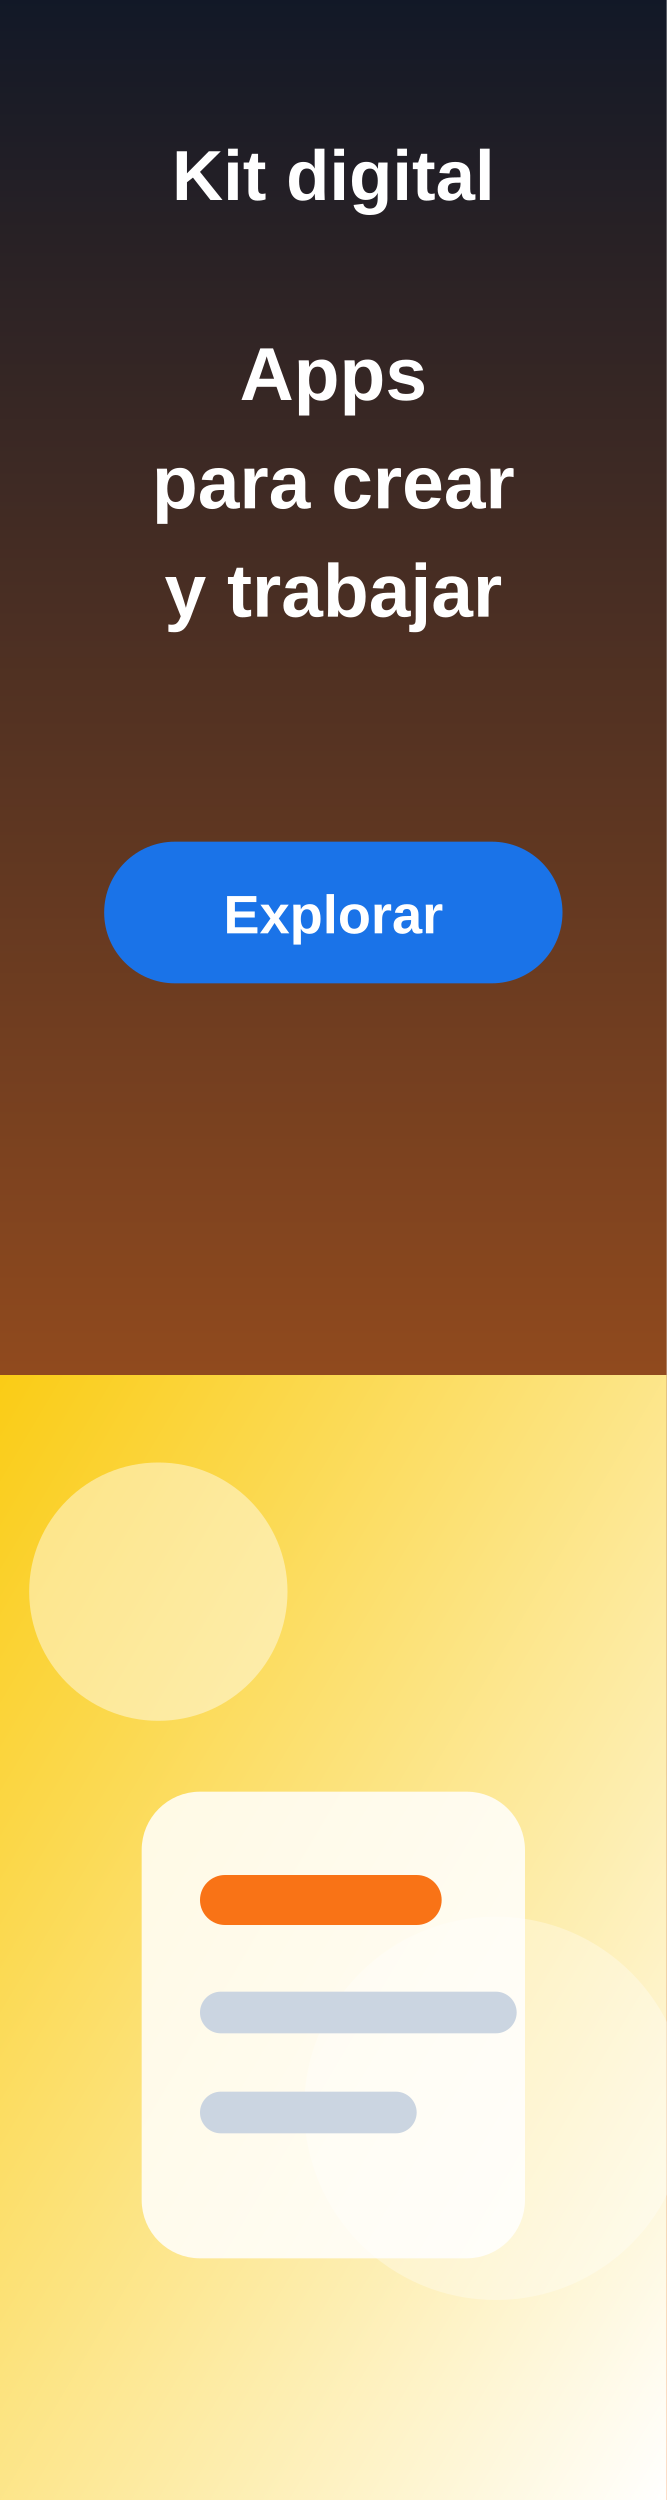
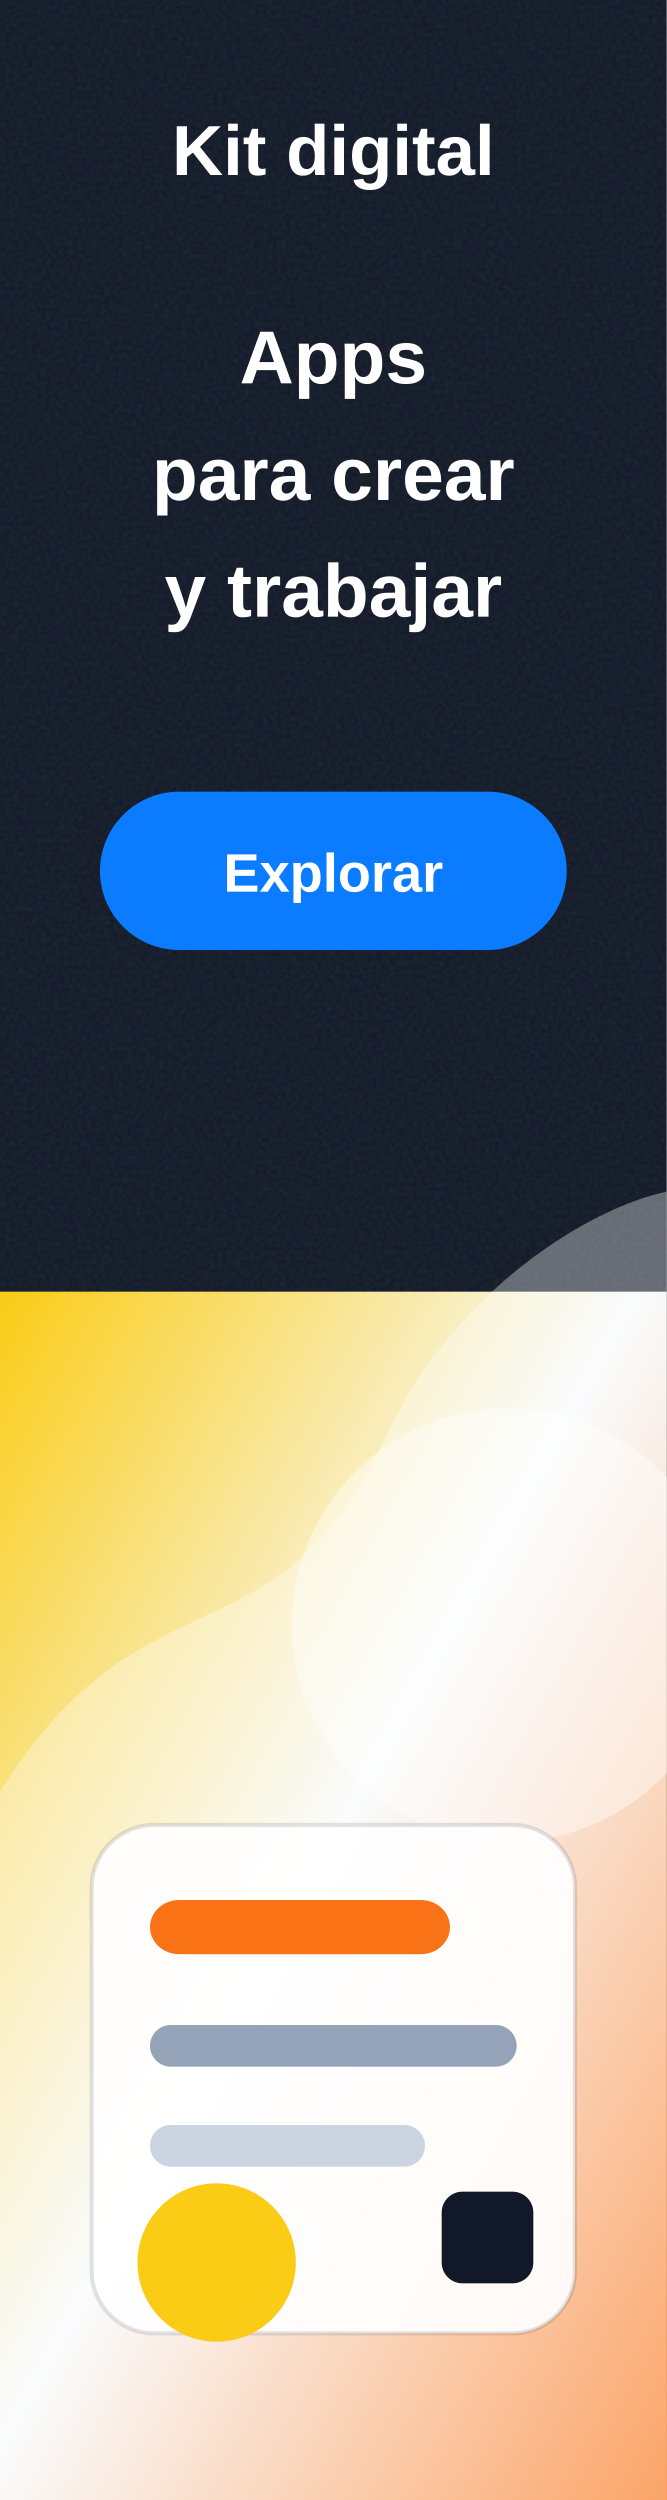
<svg xmlns="http://www.w3.org/2000/svg" viewBox="0 0 160 600">
  <defs>
-     <linearGradient id="bg" x1="0" x2="0" y1="0" y2="1">
+     <linearGradient id="hero" x1="0" x2="0" y1="0" y2="1">
      <stop stop-color="#111827" />
+       <stop offset=".62" stop-color="#111827" />
      <stop offset="1" stop-color="#f97316" />
    </linearGradient>
-     <linearGradient id="art" x1="0" x2="1" y1="0" y2="1">
+     <linearGradient id="photo" x1="0" x2="1" y1="0" y2="1">
      <stop stop-color="#facc15" />
-       <stop offset="1" stop-color="#ffffff" />
+       <stop offset=".48" stop-color="#f8fafc" />
+       <stop offset="1" stop-color="#f97316" />
    </linearGradient>
+     <filter id="grain">
+       <feTurbulence type="fractalNoise" baseFrequency=".92" numOctaves="2" seed="8" />
+       <feColorMatrix type="saturate" values=".28" />
+       <feComponentTransfer>
+         <feFuncA type="table" tableValues="0 .15" />
+       </feComponentTransfer>
+     </filter>
  </defs>
-   <rect width="160" height="600" fill="url(#bg)" />
-   <text x="80" y="48" text-anchor="middle" fill="#ffffff" font-family="Arial,sans-serif" font-size="17" font-weight="900">Kit digital</text>
-   <text x="80" y="96" text-anchor="middle" fill="#ffffff" font-family="Arial,sans-serif" font-size="18" font-weight="900">Apps</text>
-   <text x="80" y="122" text-anchor="middle" fill="#ffffff" font-family="Arial,sans-serif" font-size="18" font-weight="900">para crear</text>
+   <rect width="160" height="600" fill="url(#hero)" />
+   <rect width="160" height="600" filter="url(#grain)" opacity=".55" />
+   <text x="80" y="42" text-anchor="middle" fill="#ffffff" font-family="Arial,sans-serif" font-size="17" font-weight="900">Kit digital</text>
+   <text x="80" y="92" text-anchor="middle" fill="#ffffff" font-family="Arial,sans-serif" font-size="18" font-weight="900">Apps</text>
+   <text x="80" y="120" text-anchor="middle" fill="#ffffff" font-family="Arial,sans-serif" font-size="18" font-weight="900">para crear</text>
  <text x="80" y="148" text-anchor="middle" fill="#ffffff" font-family="Arial,sans-serif" font-size="18" font-weight="900">y trabajar</text>
-   <rect x="25" y="202" width="110" height="34" rx="17" fill="#1a73e8" />
-   <text x="80" y="224" text-anchor="middle" fill="#fff" font-family="Arial,sans-serif" font-size="13" font-weight="800">Explorar</text>
-   <rect x="0" y="330" width="160" height="270" fill="url(#art)" />
-   <circle cx="38" cy="382" r="31" fill="rgba(255,255,255,.45)" />
-   <circle cx="119" cy="506" r="46" fill="rgba(255,255,255,.32)" />
-   <rect x="34" y="430" width="92" height="112" rx="14" fill="rgba(255,255,255,.84)" />
-   <rect x="48" y="450" width="58" height="12" rx="6" fill="#f97316" />
-   <rect x="48" y="478" width="76" height="10" rx="5" fill="#cbd5e1" />
-   <rect x="48" y="502" width="52" height="10" rx="5" fill="#cbd5e1" />
+   <rect x="24" y="190" width="112" height="38" rx="19" fill="#0b7cff" />
+   <text x="80" y="214" text-anchor="middle" fill="#fff" font-family="Arial,sans-serif" font-size="13" font-weight="800">Explorar</text>
+   <rect x="0" y="310" width="160" height="290" fill="url(#photo)" />
+   <path d="M0 430c35-56 66-28 93-86 16-34 48-54 67-58v314H0z" fill="rgba(255,255,255,.35)" />
+   <circle cx="122" cy="390" r="52" fill="rgba(255,255,255,.42)" />
+   <rect x="22" y="438" width="116" height="122" rx="15" fill="rgba(255,255,255,.92)" stroke="rgba(15,23,42,.12)" />
+   <rect x="36" y="456" width="72" height="13" rx="7" fill="#f97316" />
+   <rect x="36" y="486" width="88" height="10" rx="5" fill="#94a3b8" />
+   <rect x="36" y="510" width="66" height="10" rx="5" fill="#cbd5e1" />
+   <rect x="106" y="526" width="22" height="22" rx="5" fill="#111827" />
+   <circle cx="52" cy="543" r="19" fill="#facc15" />
</svg>
